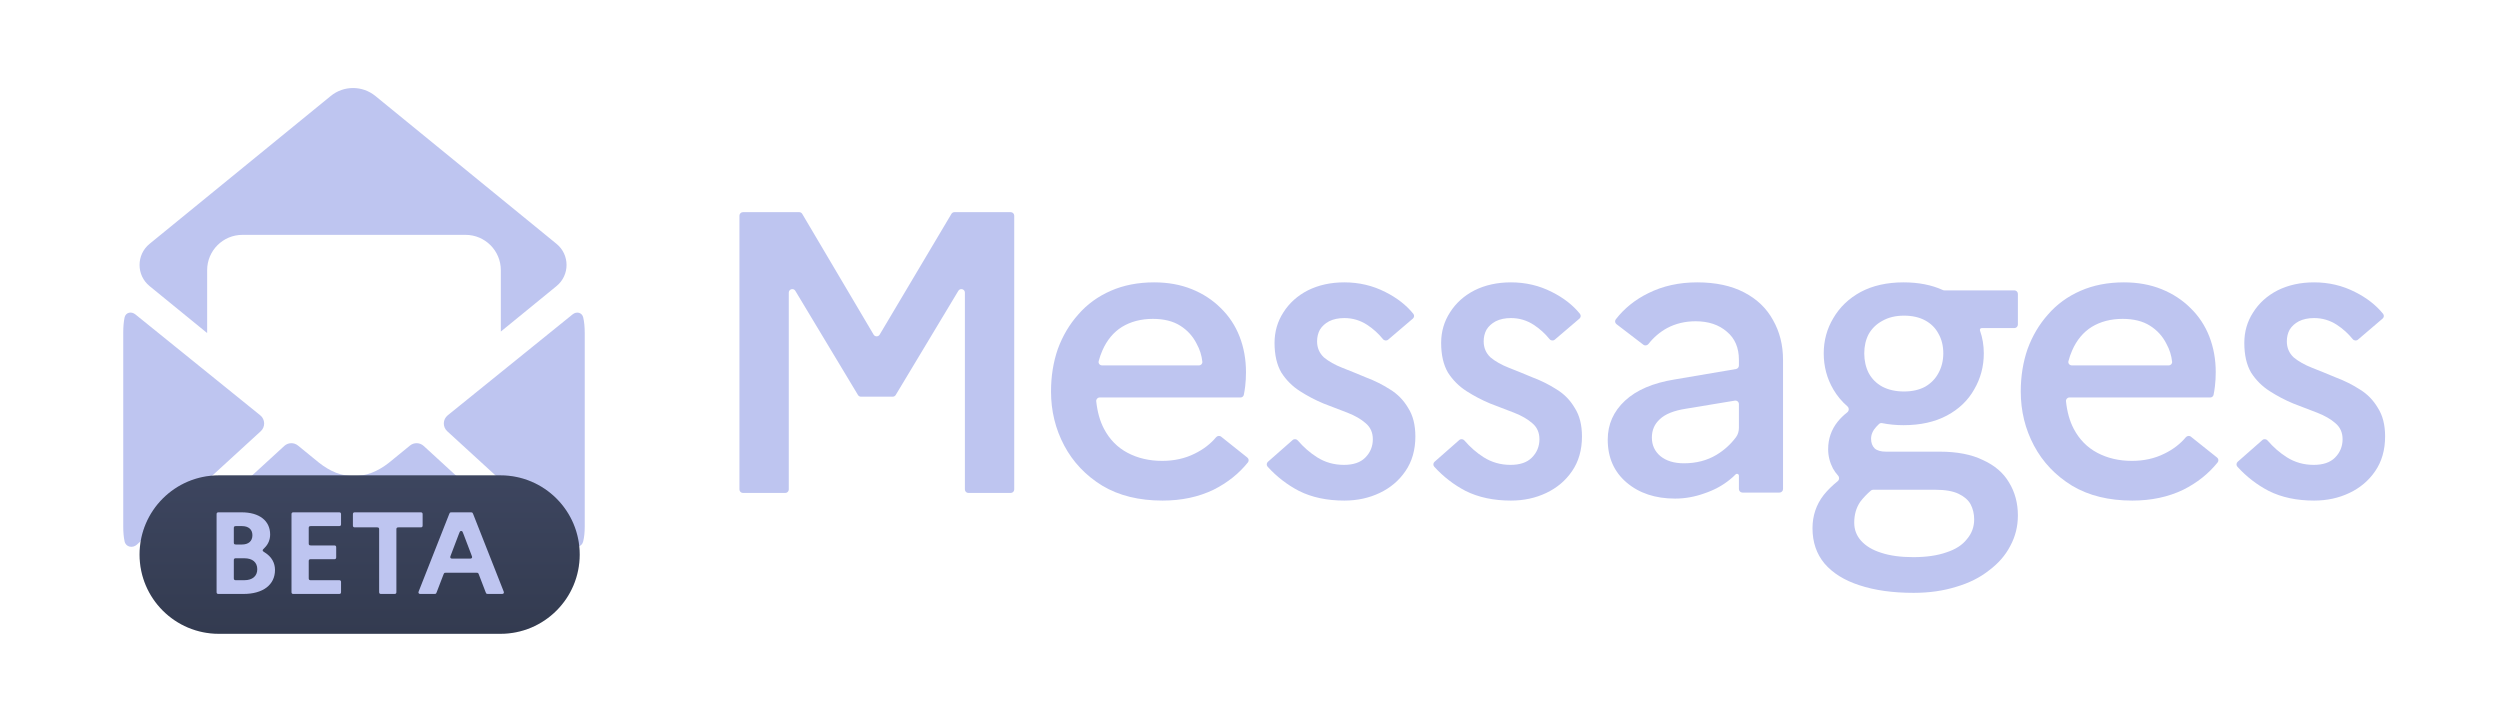
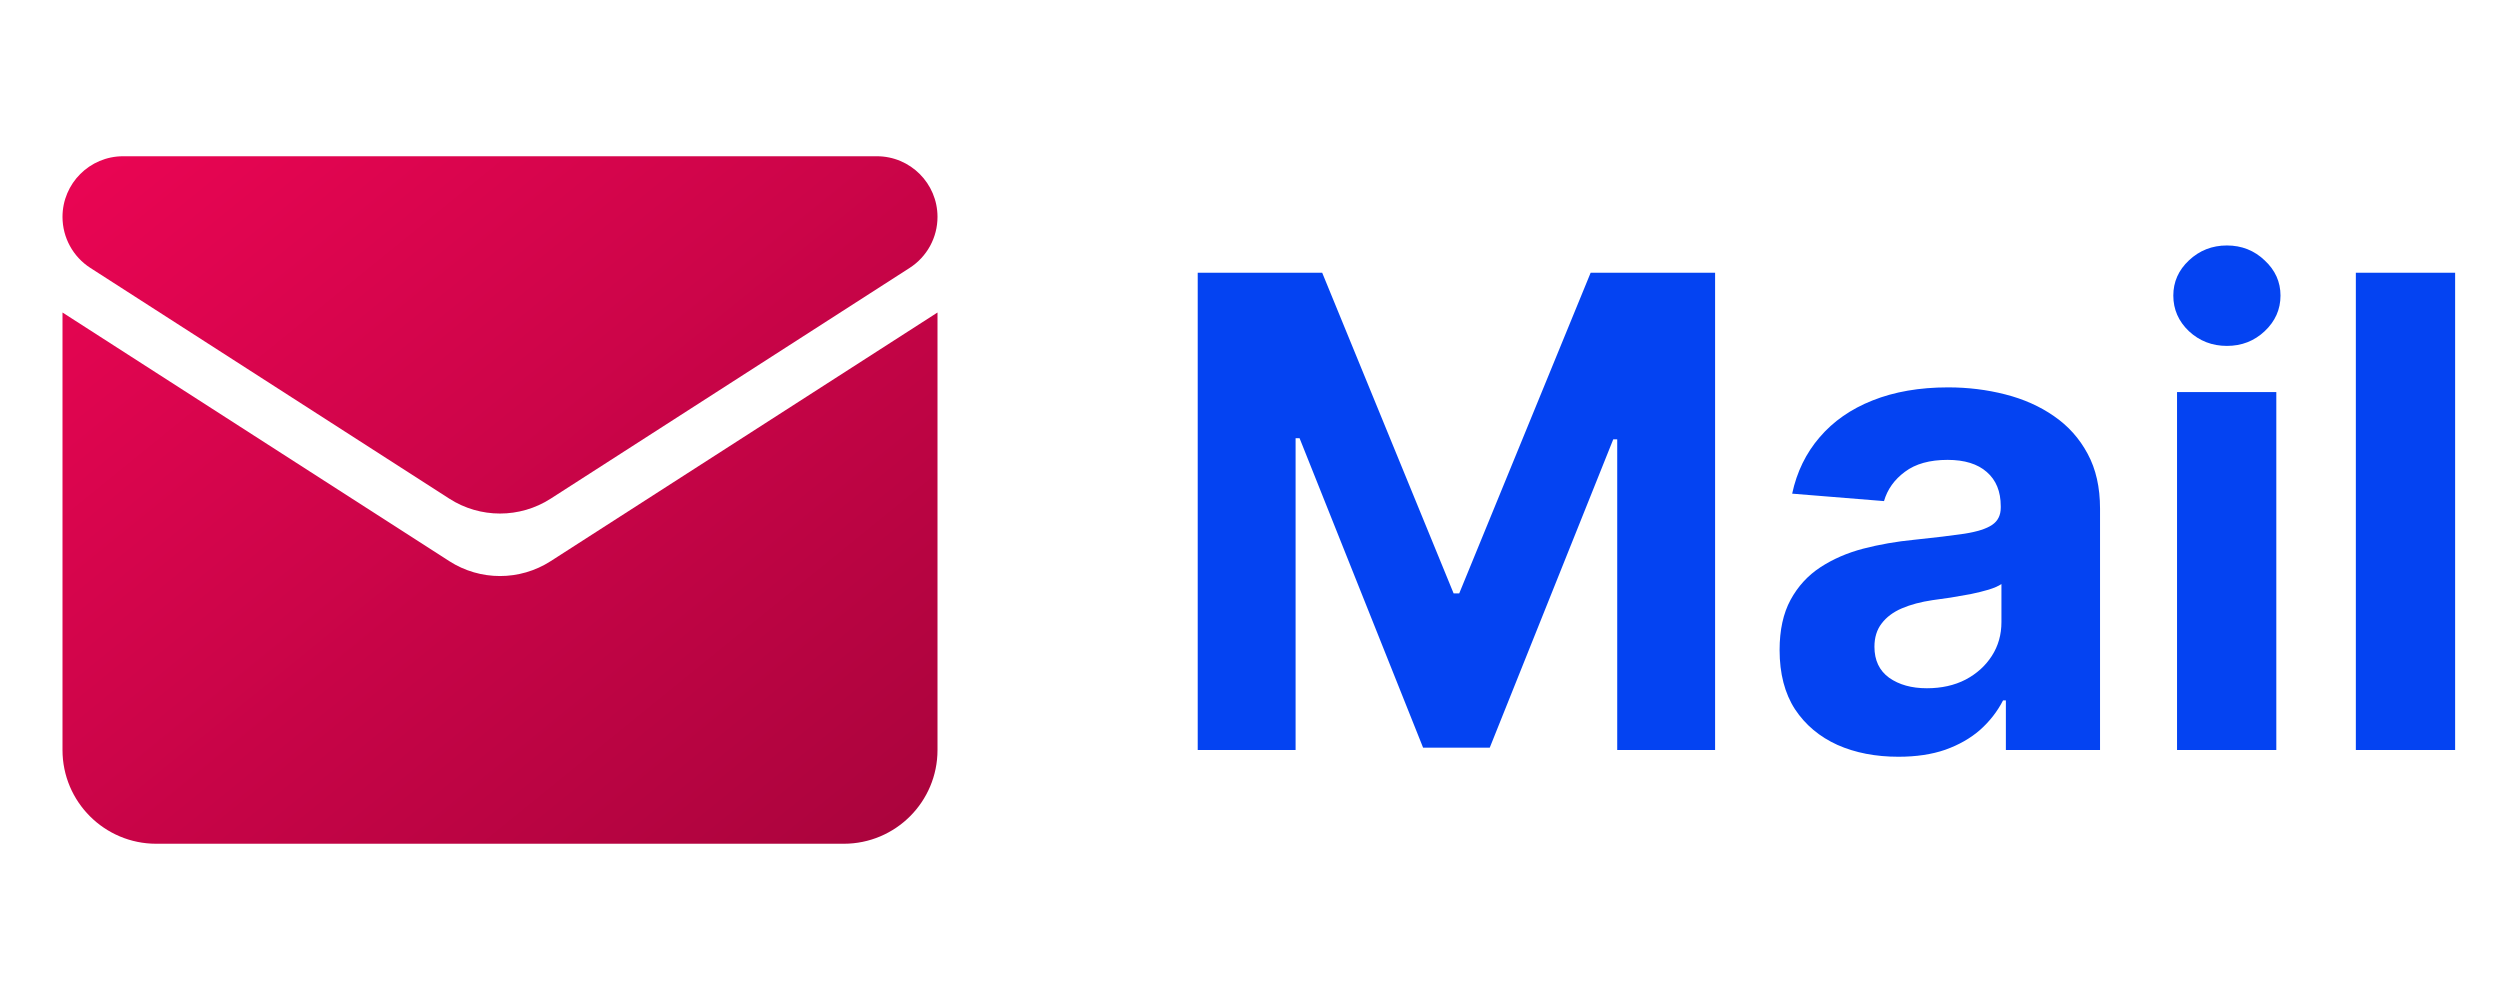
- <svg xmlns="http://www.w3.org/2000/svg" width="142" height="40" viewBox="0 0 142 40" fill="none">
-   <path d="M7.778 30.933C7.532 31.158 7.145 31.075 7.076 30.749C7.025 30.51 7 30.231 7 29.912V18.915C7 18.57 7.025 18.274 7.076 18.029C7.144 17.741 7.46 17.672 7.69 17.858L14.783 23.59C15.066 23.819 15.079 24.247 14.811 24.493L7.778 30.933ZM10.085 33C9.687 33 9.332 32.96 9.021 32.881C9 32.875 8.98 32.87 8.961 32.864C8.587 32.76 8.538 32.307 8.825 32.044L16.147 25.33C16.365 25.13 16.697 25.12 16.926 25.308L18.113 26.276C18.432 26.529 18.758 26.721 19.091 26.854C19.424 26.98 19.761 27.043 20.101 27.043C20.441 27.043 20.778 26.98 21.111 26.854C21.452 26.721 21.781 26.529 22.1 26.276L23.286 25.308C23.516 25.12 23.848 25.13 24.066 25.33L31.388 32.044C31.674 32.307 31.626 32.759 31.251 32.862C31.228 32.868 31.205 32.874 31.181 32.881C30.877 32.96 30.526 33 30.128 33H10.085ZM33.126 30.749C33.058 31.068 32.678 31.156 32.438 30.935L25.402 24.493C25.133 24.247 25.147 23.819 25.43 23.59L32.526 17.855C32.75 17.674 33.06 17.748 33.126 18.029C33.184 18.274 33.213 18.57 33.213 18.915V29.912C33.213 30.231 33.184 30.51 33.126 30.749Z" fill="#BEC5F0" />
-   <path d="M11.766 18.918L8.496 16.25C7.737 15.63 7.737 14.47 8.496 13.85L18.786 5.452C19.524 4.849 20.583 4.849 21.321 5.452L31.61 13.85C32.37 14.47 32.37 15.63 31.61 16.25L28.447 18.832V15.345C28.447 14.238 27.549 13.34 26.443 13.34H13.77C12.663 13.34 11.766 14.238 11.766 15.345V18.918Z" fill="#BEC5F0" />
-   <rect x="7.927" y="27" width="25" height="9" rx="4.5" fill="#333B50" />
-   <rect x="7.927" y="27" width="25" height="9" rx="4.5" fill="url(#paint0_linear_6809_2429)" fill-opacity="0.1" />
-   <path d="M12.45 33.736C12.398 33.736 12.372 33.736 12.352 33.727C12.335 33.718 12.321 33.705 12.312 33.688C12.302 33.669 12.302 33.644 12.302 33.594V29.243C12.302 29.193 12.302 29.168 12.312 29.149C12.321 29.132 12.335 29.118 12.352 29.11C12.372 29.1 12.398 29.1 12.45 29.1H13.723C14.73 29.1 15.344 29.577 15.344 30.358C15.344 30.648 15.239 30.907 15.037 31.107C14.966 31.178 14.93 31.213 14.924 31.236C14.917 31.262 14.919 31.274 14.931 31.297C14.942 31.319 14.983 31.345 15.066 31.398C15.425 31.628 15.62 31.97 15.62 32.372C15.62 33.22 14.937 33.736 13.826 33.736H12.45ZM13.744 29.882H13.43C13.378 29.882 13.352 29.882 13.332 29.891C13.315 29.9 13.3 29.913 13.291 29.93C13.281 29.949 13.281 29.974 13.281 30.024V30.786C13.281 30.835 13.281 30.86 13.291 30.88C13.3 30.896 13.315 30.91 13.332 30.918C13.352 30.928 13.378 30.928 13.43 30.928H13.744C14.116 30.928 14.337 30.736 14.337 30.398C14.337 30.074 14.116 29.882 13.744 29.882ZM13.882 31.71H13.43C13.378 31.71 13.352 31.71 13.332 31.719C13.315 31.728 13.3 31.741 13.291 31.758C13.281 31.777 13.281 31.802 13.281 31.852V32.812C13.281 32.862 13.281 32.887 13.291 32.906C13.3 32.923 13.315 32.937 13.332 32.945C13.352 32.955 13.378 32.955 13.43 32.955H13.882C14.337 32.955 14.613 32.723 14.613 32.332C14.613 31.935 14.337 31.71 13.882 31.71Z" fill="#BEC5F0" />
-   <path d="M16.705 33.736C16.653 33.736 16.627 33.736 16.607 33.727C16.59 33.718 16.576 33.705 16.567 33.688C16.557 33.669 16.557 33.644 16.557 33.594V29.243C16.557 29.193 16.557 29.168 16.567 29.149C16.576 29.132 16.59 29.118 16.607 29.11C16.627 29.1 16.653 29.1 16.705 29.1H19.223C19.275 29.1 19.301 29.1 19.321 29.11C19.338 29.118 19.352 29.132 19.361 29.149C19.371 29.168 19.371 29.193 19.371 29.243V29.739C19.371 29.789 19.371 29.814 19.361 29.833C19.352 29.85 19.338 29.863 19.321 29.872C19.301 29.882 19.275 29.882 19.223 29.882H17.685C17.633 29.882 17.607 29.882 17.587 29.891C17.57 29.9 17.555 29.913 17.546 29.93C17.536 29.949 17.536 29.974 17.536 30.024V30.839C17.536 30.889 17.536 30.913 17.546 30.933C17.555 30.949 17.57 30.963 17.587 30.971C17.607 30.981 17.633 30.981 17.685 30.981H18.947C18.999 30.981 19.025 30.981 19.045 30.991C19.062 30.999 19.076 31.013 19.085 31.03C19.096 31.049 19.096 31.074 19.096 31.124V31.62C19.096 31.67 19.096 31.695 19.085 31.714C19.076 31.731 19.062 31.744 19.045 31.753C19.025 31.763 18.999 31.763 18.947 31.763H17.685C17.633 31.763 17.607 31.763 17.587 31.772C17.57 31.781 17.555 31.794 17.546 31.811C17.536 31.83 17.536 31.855 17.536 31.905V32.812C17.536 32.862 17.536 32.887 17.546 32.906C17.555 32.923 17.57 32.937 17.587 32.945C17.607 32.955 17.633 32.955 17.685 32.955H19.223C19.275 32.955 19.301 32.955 19.321 32.965C19.338 32.973 19.352 32.987 19.361 33.004C19.371 33.023 19.371 33.047 19.371 33.097V33.594C19.371 33.644 19.371 33.669 19.361 33.688C19.352 33.705 19.338 33.718 19.321 33.727C19.301 33.736 19.275 33.736 19.223 33.736H16.705Z" fill="#BEC5F0" />
-   <path d="M20.194 29.954C20.142 29.954 20.116 29.954 20.096 29.945C20.078 29.936 20.064 29.923 20.055 29.906C20.045 29.887 20.045 29.862 20.045 29.812V29.243C20.045 29.193 20.045 29.168 20.055 29.149C20.064 29.132 20.078 29.118 20.096 29.11C20.116 29.1 20.142 29.1 20.194 29.1H23.857C23.909 29.1 23.935 29.1 23.955 29.11C23.972 29.118 23.986 29.132 23.995 29.149C24.005 29.168 24.005 29.193 24.005 29.243V29.812C24.005 29.862 24.005 29.887 23.995 29.906C23.986 29.923 23.972 29.936 23.955 29.945C23.935 29.954 23.909 29.954 23.857 29.954H22.663C22.612 29.954 22.586 29.954 22.566 29.964C22.548 29.973 22.534 29.986 22.525 30.003C22.515 30.022 22.515 30.047 22.515 30.097V33.594C22.515 33.644 22.515 33.669 22.505 33.688C22.496 33.705 22.482 33.718 22.465 33.727C22.445 33.736 22.419 33.736 22.367 33.736H21.684C21.632 33.736 21.606 33.736 21.586 33.727C21.569 33.718 21.554 33.705 21.546 33.688C21.535 33.669 21.535 33.644 21.535 33.594V30.097C21.535 30.047 21.535 30.022 21.525 30.003C21.516 29.986 21.502 29.973 21.485 29.964C21.465 29.954 21.439 29.954 21.387 29.954H20.194Z" fill="#BEC5F0" />
-   <path d="M23.94 33.736C23.867 33.736 23.831 33.736 23.808 33.722C23.788 33.709 23.774 33.689 23.768 33.667C23.762 33.641 23.775 33.608 23.801 33.543L25.517 29.192C25.53 29.159 25.536 29.142 25.548 29.13C25.558 29.119 25.57 29.111 25.584 29.106C25.6 29.1 25.619 29.1 25.656 29.1H26.734C26.771 29.1 26.789 29.1 26.805 29.106C26.819 29.111 26.832 29.119 26.842 29.13C26.853 29.142 26.86 29.159 26.873 29.192L28.588 33.543C28.614 33.608 28.627 33.641 28.621 33.667C28.616 33.689 28.601 33.709 28.581 33.722C28.558 33.736 28.522 33.736 28.45 33.736H27.726C27.689 33.736 27.67 33.736 27.654 33.73C27.64 33.725 27.628 33.717 27.618 33.706C27.606 33.694 27.6 33.677 27.587 33.643L27.196 32.624C27.183 32.591 27.177 32.574 27.166 32.561C27.156 32.55 27.143 32.542 27.129 32.537C27.113 32.531 27.094 32.531 27.057 32.531H25.332C25.295 32.531 25.276 32.531 25.26 32.537C25.246 32.542 25.234 32.55 25.224 32.561C25.212 32.574 25.206 32.591 25.193 32.624L24.802 33.643C24.789 33.677 24.783 33.694 24.772 33.706C24.762 33.717 24.749 33.725 24.735 33.73C24.719 33.736 24.7 33.736 24.663 33.736H23.94ZM25.605 31.538C25.581 31.602 25.568 31.635 25.575 31.66C25.58 31.683 25.594 31.703 25.614 31.715C25.637 31.73 25.673 31.73 25.745 31.73H26.645C26.716 31.73 26.752 31.73 26.775 31.715C26.795 31.703 26.809 31.683 26.815 31.66C26.821 31.635 26.809 31.602 26.784 31.538L26.334 30.354C26.291 30.241 26.27 30.185 26.238 30.169C26.211 30.155 26.178 30.155 26.151 30.169C26.12 30.185 26.098 30.241 26.055 30.354L25.605 31.538Z" fill="#BEC5F0" />
-   <path fill-rule="evenodd" clip-rule="evenodd" d="M108.123 16.038C108.976 16.038 109.72 16.185 110.356 16.475C110.383 16.487 110.412 16.493 110.441 16.493H114.416C114.527 16.493 114.616 16.583 114.616 16.693V18.435C114.616 18.546 114.527 18.635 114.416 18.635H112.559C112.489 18.635 112.44 18.706 112.463 18.773C112.607 19.182 112.68 19.614 112.68 20.071C112.68 20.815 112.497 21.499 112.133 22.121C111.783 22.744 111.267 23.238 110.584 23.603C109.9 23.967 109.08 24.15 108.123 24.15C107.69 24.15 107.284 24.111 106.905 24.034C106.843 24.021 106.778 24.037 106.731 24.08C106.674 24.132 106.621 24.185 106.573 24.241C106.376 24.453 106.277 24.681 106.277 24.924C106.277 25.152 106.346 25.334 106.482 25.471C106.619 25.592 106.832 25.654 107.12 25.654H110.174C111.161 25.654 111.981 25.813 112.634 26.132C113.302 26.436 113.796 26.861 114.115 27.407C114.449 27.954 114.616 28.578 114.616 29.277C114.616 29.899 114.472 30.477 114.184 31.008C113.91 31.54 113.507 32.003 112.976 32.398C112.459 32.808 111.837 33.12 111.107 33.332C110.378 33.56 109.573 33.674 108.692 33.674C107.508 33.674 106.482 33.53 105.616 33.242C104.766 32.968 104.105 32.558 103.634 32.011C103.178 31.464 102.95 30.795 102.95 30.005C102.95 29.291 103.163 28.661 103.588 28.114C103.806 27.842 104.07 27.581 104.38 27.333C104.477 27.254 104.485 27.106 104.401 27.013C104.29 26.889 104.194 26.755 104.112 26.611C103.93 26.261 103.839 25.897 103.839 25.517C103.839 24.924 104.021 24.4 104.386 23.945C104.534 23.761 104.714 23.586 104.925 23.42C105.033 23.336 105.037 23.171 104.933 23.081C104.615 22.805 104.348 22.486 104.135 22.121C103.77 21.499 103.588 20.815 103.588 20.071C103.588 19.342 103.77 18.673 104.135 18.066C104.499 17.443 105.016 16.95 105.685 16.585C106.368 16.221 107.181 16.038 108.123 16.038ZM106.394 27.818C106.347 27.818 106.301 27.834 106.266 27.865C106.038 28.061 105.836 28.273 105.662 28.501C105.434 28.835 105.32 29.231 105.32 29.687C105.32 30.082 105.449 30.424 105.707 30.712C105.98 31.016 106.361 31.244 106.847 31.396C107.348 31.563 107.956 31.646 108.67 31.646C109.414 31.646 110.044 31.555 110.561 31.372C111.077 31.205 111.464 30.955 111.723 30.62C111.996 30.301 112.133 29.929 112.133 29.504C112.133 29.185 112.064 28.896 111.928 28.638C111.791 28.395 111.563 28.198 111.244 28.046C110.925 27.894 110.485 27.818 109.923 27.818H106.394ZM108.146 17.929C107.675 17.929 107.264 18.027 106.915 18.225C106.581 18.407 106.323 18.658 106.141 18.977C105.974 19.296 105.89 19.661 105.89 20.071C105.89 20.481 105.974 20.854 106.141 21.188C106.323 21.522 106.581 21.78 106.915 21.962C107.264 22.144 107.675 22.236 108.146 22.236C108.616 22.236 109.019 22.144 109.354 21.962C109.688 21.765 109.938 21.507 110.105 21.188C110.288 20.854 110.379 20.481 110.379 20.071C110.379 19.645 110.288 19.273 110.105 18.954C109.938 18.635 109.688 18.385 109.354 18.202C109.019 18.02 108.616 17.929 108.146 17.929Z" fill="#BEC5F0" />
-   <path fill-rule="evenodd" clip-rule="evenodd" d="M65.554 16.038C66.344 16.038 67.057 16.167 67.695 16.425C68.333 16.683 68.88 17.041 69.336 17.496C69.807 17.952 70.164 18.491 70.407 19.113C70.65 19.736 70.772 20.413 70.772 21.142C70.772 21.415 70.757 21.681 70.727 21.94C70.705 22.127 70.678 22.29 70.648 22.429C70.629 22.517 70.55 22.577 70.46 22.577H62.462C62.346 22.577 62.254 22.676 62.266 22.791C62.33 23.395 62.476 23.917 62.706 24.355C63.025 24.962 63.473 25.418 64.05 25.722C64.627 26.026 65.281 26.178 66.01 26.178C66.693 26.178 67.309 26.041 67.856 25.768C68.348 25.528 68.753 25.218 69.071 24.838C69.144 24.751 69.273 24.733 69.362 24.804L70.849 25.989C70.933 26.056 70.949 26.179 70.882 26.263C70.367 26.905 69.715 27.423 68.926 27.818C68.075 28.228 67.111 28.433 66.032 28.433C64.695 28.433 63.556 28.152 62.614 27.59C61.673 27.013 60.951 26.253 60.45 25.312C59.949 24.37 59.698 23.345 59.698 22.236C59.698 21.37 59.827 20.565 60.085 19.821C60.358 19.076 60.746 18.423 61.247 17.861C61.748 17.283 62.364 16.836 63.093 16.517C63.822 16.198 64.642 16.038 65.554 16.038ZM65.485 18.112C64.817 18.112 64.233 18.263 63.731 18.567C63.245 18.87 62.873 19.319 62.614 19.911C62.531 20.098 62.462 20.299 62.405 20.515C62.373 20.638 62.468 20.754 62.595 20.754H68.101C68.214 20.754 68.305 20.66 68.294 20.548C68.256 20.188 68.148 19.846 67.969 19.524C67.756 19.099 67.445 18.756 67.035 18.498C66.625 18.24 66.108 18.112 65.485 18.112Z" fill="#BEC5F0" />
-   <path d="M76.359 16.038C77.195 16.038 77.97 16.221 78.684 16.585C79.348 16.917 79.88 17.332 80.28 17.828C80.345 17.909 80.331 18.027 80.252 18.095L78.848 19.293C78.759 19.368 78.625 19.352 78.552 19.262C78.293 18.943 77.995 18.673 77.658 18.453C77.263 18.195 76.83 18.066 76.359 18.066C76.025 18.066 75.736 18.127 75.493 18.248C75.265 18.37 75.091 18.529 74.97 18.727C74.864 18.924 74.81 19.144 74.81 19.387C74.81 19.752 74.939 20.056 75.197 20.299C75.471 20.527 75.82 20.724 76.245 20.891C76.671 21.058 77.119 21.24 77.59 21.438C78.076 21.62 78.532 21.848 78.957 22.121C79.382 22.38 79.724 22.73 79.982 23.17C80.256 23.595 80.392 24.134 80.393 24.787C80.393 25.562 80.202 26.223 79.822 26.77C79.458 27.301 78.972 27.712 78.364 28C77.757 28.289 77.088 28.433 76.359 28.433C75.372 28.433 74.513 28.251 73.784 27.886C73.112 27.536 72.518 27.077 72.001 26.508C71.927 26.427 71.936 26.302 72.018 26.229L73.422 24.994C73.507 24.919 73.638 24.93 73.713 25.017C74.043 25.4 74.409 25.719 74.81 25.973C75.265 26.262 75.775 26.405 76.337 26.405C76.868 26.405 77.271 26.269 77.544 25.995C77.832 25.707 77.977 25.358 77.977 24.948C77.977 24.568 77.84 24.263 77.566 24.035C77.308 23.808 76.967 23.611 76.542 23.444C76.117 23.277 75.661 23.101 75.175 22.919C74.704 22.722 74.255 22.486 73.83 22.213C73.405 21.94 73.056 21.59 72.782 21.164C72.524 20.724 72.395 20.162 72.394 19.479C72.394 18.841 72.561 18.263 72.895 17.746C73.23 17.215 73.694 16.797 74.286 16.493C74.894 16.19 75.585 16.038 76.359 16.038Z" fill="#BEC5F0" />
-   <path d="M85.822 16.038C86.658 16.038 87.433 16.221 88.147 16.585C88.811 16.918 89.343 17.331 89.743 17.828C89.808 17.909 89.794 18.027 89.715 18.095L88.311 19.293C88.222 19.368 88.088 19.352 88.015 19.262C87.755 18.943 87.458 18.673 87.121 18.453C86.726 18.195 86.293 18.066 85.822 18.066C85.488 18.066 85.2 18.127 84.957 18.248C84.729 18.37 84.554 18.529 84.433 18.727C84.326 18.924 84.273 19.144 84.273 19.387C84.273 19.752 84.402 20.056 84.66 20.299C84.933 20.527 85.283 20.724 85.708 20.891C86.133 21.058 86.582 21.24 87.053 21.438C87.539 21.62 87.995 21.848 88.42 22.121C88.845 22.38 89.187 22.73 89.445 23.17C89.719 23.595 89.855 24.134 89.856 24.787C89.856 25.562 89.666 26.223 89.286 26.77C88.922 27.301 88.435 27.712 87.827 28C87.22 28.289 86.551 28.433 85.822 28.433C84.835 28.433 83.977 28.25 83.248 27.886C82.576 27.536 81.982 27.077 81.465 26.508C81.391 26.427 81.4 26.302 81.482 26.229L82.886 24.994C82.971 24.919 83.102 24.93 83.177 25.017C83.507 25.4 83.873 25.719 84.273 25.973C84.729 26.261 85.238 26.405 85.8 26.405C86.331 26.405 86.733 26.269 87.007 25.995C87.295 25.707 87.44 25.358 87.44 24.948C87.44 24.568 87.304 24.263 87.03 24.035C86.772 23.808 86.43 23.611 86.005 23.444C85.58 23.276 85.124 23.102 84.638 22.919C84.167 22.722 83.718 22.487 83.293 22.213C82.868 21.94 82.519 21.59 82.245 21.164C81.987 20.724 81.858 20.162 81.857 19.479C81.857 18.841 82.025 18.263 82.359 17.746C82.694 17.215 83.157 16.797 83.749 16.493C84.357 16.19 85.048 16.038 85.822 16.038Z" fill="#BEC5F0" />
-   <path fill-rule="evenodd" clip-rule="evenodd" d="M120.636 16.038C121.426 16.038 122.139 16.167 122.777 16.425C123.415 16.683 123.962 17.041 124.418 17.496C124.889 17.952 125.246 18.491 125.489 19.113C125.732 19.736 125.854 20.413 125.854 21.142C125.854 21.415 125.838 21.681 125.808 21.94C125.786 22.127 125.76 22.29 125.73 22.429C125.711 22.517 125.632 22.577 125.542 22.577H117.544C117.428 22.577 117.336 22.676 117.348 22.791C117.412 23.395 117.557 23.917 117.787 24.355C118.106 24.962 118.555 25.418 119.132 25.722C119.709 26.026 120.363 26.178 121.092 26.178C121.775 26.178 122.39 26.041 122.937 25.768C123.429 25.528 123.835 25.218 124.153 24.838C124.226 24.751 124.355 24.733 124.444 24.804L125.93 25.989C126.014 26.056 126.03 26.178 125.963 26.263C125.448 26.905 124.797 27.423 124.008 27.818C123.157 28.228 122.193 28.433 121.114 28.433C119.777 28.433 118.638 28.152 117.696 27.59C116.755 27.013 116.033 26.254 115.531 25.312C115.03 24.37 114.779 23.345 114.779 22.236C114.779 21.37 114.909 20.565 115.167 19.821C115.44 19.076 115.828 18.423 116.329 17.861C116.83 17.283 117.446 16.836 118.175 16.517C118.904 16.198 119.724 16.038 120.636 16.038ZM120.567 18.112C119.899 18.112 119.314 18.263 118.812 18.567C118.326 18.87 117.955 19.319 117.696 19.911C117.613 20.098 117.543 20.299 117.487 20.515C117.455 20.638 117.551 20.754 117.677 20.754H123.183C123.296 20.754 123.387 20.66 123.376 20.548C123.338 20.188 123.23 19.846 123.051 19.524C122.838 19.099 122.526 18.756 122.116 18.498C121.706 18.24 121.19 18.112 120.567 18.112Z" fill="#BEC5F0" />
-   <path d="M131.441 16.038C132.277 16.038 133.052 16.221 133.766 16.585C134.43 16.917 134.961 17.332 135.361 17.828C135.426 17.909 135.412 18.027 135.333 18.095L133.93 19.293C133.841 19.368 133.707 19.352 133.634 19.262C133.375 18.943 133.077 18.673 132.74 18.453C132.345 18.195 131.912 18.066 131.441 18.066C131.107 18.066 130.818 18.127 130.575 18.248C130.347 18.37 130.172 18.529 130.051 18.727C129.945 18.924 129.892 19.144 129.892 19.387C129.892 19.752 130.021 20.056 130.279 20.299C130.553 20.527 130.902 20.724 131.327 20.891C131.752 21.058 132.201 21.24 132.672 21.438C133.158 21.62 133.614 21.848 134.039 22.121C134.464 22.38 134.805 22.73 135.063 23.17C135.337 23.595 135.474 24.134 135.474 24.787C135.474 25.562 135.284 26.223 134.904 26.77C134.54 27.301 134.054 27.712 133.446 28C132.839 28.289 132.17 28.433 131.441 28.433C130.454 28.433 129.595 28.251 128.866 27.886C128.194 27.536 127.6 27.077 127.083 26.508C127.009 26.427 127.018 26.302 127.1 26.229L128.504 24.994C128.589 24.919 128.721 24.93 128.795 25.017C129.125 25.4 129.491 25.719 129.892 25.973C130.347 26.261 130.856 26.405 131.418 26.405C131.95 26.405 132.353 26.269 132.626 25.995C132.914 25.707 133.058 25.358 133.059 24.948C133.059 24.568 132.922 24.263 132.648 24.035C132.39 23.808 132.048 23.611 131.623 23.444C131.198 23.276 130.742 23.102 130.256 22.919C129.785 22.722 129.337 22.486 128.912 22.213C128.487 21.94 128.137 21.59 127.863 21.164C127.605 20.724 127.477 20.162 127.477 19.479C127.477 18.841 127.643 18.263 127.978 17.746C128.312 17.215 128.775 16.797 129.367 16.493C129.975 16.19 130.667 16.038 131.441 16.038Z" fill="#BEC5F0" />
-   <path fill-rule="evenodd" clip-rule="evenodd" d="M96.4 16.038C97.448 16.038 98.337 16.228 99.066 16.608C99.796 16.987 100.342 17.512 100.707 18.18C101.087 18.848 101.276 19.6 101.276 20.436V27.778C101.276 27.888 101.187 27.978 101.076 27.978H98.971C98.86 27.978 98.77 27.888 98.77 27.778V27.018C98.77 26.923 98.648 26.878 98.582 26.946C98.481 27.051 98.368 27.152 98.246 27.248C97.836 27.582 97.357 27.84 96.811 28.023C96.264 28.22 95.71 28.32 95.147 28.32C94.023 28.32 93.105 28.015 92.391 27.407C91.677 26.8 91.319 25.988 91.319 24.97C91.319 24.104 91.646 23.368 92.299 22.76C92.952 22.152 93.895 21.75 95.125 21.552L98.604 20.961C98.7 20.945 98.77 20.861 98.77 20.764V20.436C98.77 19.752 98.543 19.22 98.087 18.84C97.631 18.445 97.039 18.248 96.31 18.248C95.717 18.248 95.177 18.377 94.691 18.635C94.28 18.861 93.927 19.162 93.631 19.539C93.561 19.628 93.431 19.649 93.341 19.579L91.815 18.411C91.729 18.345 91.711 18.223 91.777 18.138C92.262 17.513 92.877 17.019 93.621 16.654C94.441 16.244 95.368 16.038 96.4 16.038ZM95.763 23.215C95.079 23.321 94.585 23.519 94.281 23.808C93.978 24.081 93.826 24.43 93.826 24.856C93.826 25.281 93.986 25.631 94.305 25.904C94.639 26.178 95.087 26.315 95.648 26.315C96.347 26.315 96.963 26.155 97.494 25.836C97.931 25.574 98.3 25.24 98.603 24.834C98.718 24.681 98.77 24.491 98.77 24.3V22.953C98.77 22.829 98.66 22.735 98.538 22.756L95.763 23.215Z" fill="#BEC5F0" />
-   <path d="M49.621 19.006C49.699 19.137 49.888 19.137 49.965 19.006L54.041 12.148C54.078 12.087 54.143 12.05 54.213 12.05H57.408C57.519 12.05 57.608 12.14 57.608 12.25V27.8C57.608 27.911 57.519 28 57.408 28H55.006C54.895 28 54.806 27.911 54.806 27.8V16.621C54.806 16.419 54.539 16.345 54.434 16.518L50.877 22.435C50.84 22.495 50.775 22.532 50.705 22.532H48.903C48.833 22.532 48.768 22.495 48.732 22.435L45.174 16.518C45.07 16.345 44.803 16.419 44.803 16.621V27.8C44.803 27.911 44.713 28 44.603 28H42.2C42.09 28 42 27.911 42 27.8V12.25C42 12.14 42.09 12.05 42.2 12.05H45.395C45.465 12.05 45.531 12.087 45.567 12.148L49.621 19.006Z" fill="#BEC5F0" />
+ <svg xmlns="http://www.w3.org/2000/svg" width="80" height="32" viewBox="0 0 80 32" fill="none">
+   <path d="M38.327 8.727H42.31L46.516 18.989H46.695L50.901 8.727H54.883V24H51.751V14.059H51.624L47.672 23.925H45.539L41.586 14.022H41.459V24H38.327V8.727ZM60.75 24.216C60.019 24.216 59.368 24.09 58.796 23.836C58.224 23.577 57.772 23.197 57.439 22.695C57.111 22.188 56.947 21.556 56.947 20.801C56.947 20.164 57.063 19.63 57.297 19.197C57.531 18.765 57.849 18.417 58.252 18.153C58.654 17.89 59.112 17.691 59.624 17.557C60.141 17.423 60.683 17.328 61.25 17.273C61.916 17.204 62.453 17.139 62.86 17.079C63.268 17.015 63.564 16.921 63.748 16.796C63.932 16.672 64.024 16.488 64.024 16.244V16.2C64.024 15.727 63.875 15.362 63.576 15.103C63.283 14.845 62.865 14.716 62.323 14.716C61.752 14.716 61.297 14.842 60.959 15.096C60.621 15.345 60.397 15.658 60.288 16.035L57.349 15.797C57.498 15.101 57.792 14.499 58.229 13.992C58.667 13.48 59.231 13.087 59.922 12.814C60.618 12.536 61.424 12.396 62.338 12.396C62.975 12.396 63.584 12.471 64.165 12.62C64.752 12.769 65.272 13 65.724 13.314C66.181 13.627 66.542 14.03 66.805 14.522C67.069 15.009 67.201 15.593 67.201 16.274V24H64.188V22.412H64.098C63.914 22.77 63.668 23.085 63.36 23.359C63.052 23.627 62.681 23.838 62.249 23.992C61.816 24.142 61.317 24.216 60.75 24.216ZM61.66 22.024C62.127 22.024 62.54 21.932 62.898 21.748C63.256 21.559 63.536 21.305 63.74 20.987C63.944 20.669 64.046 20.309 64.046 19.906V18.69C63.947 18.755 63.81 18.815 63.636 18.869C63.467 18.919 63.276 18.966 63.062 19.011C62.848 19.051 62.634 19.088 62.42 19.123C62.207 19.153 62.013 19.18 61.839 19.205C61.466 19.26 61.14 19.347 60.862 19.466C60.583 19.585 60.367 19.747 60.213 19.951C60.059 20.149 59.982 20.398 59.982 20.696C59.982 21.129 60.138 21.459 60.452 21.688C60.77 21.912 61.172 22.024 61.66 22.024ZM69.665 24V12.546H72.842V24H69.665ZM71.261 11.069C70.789 11.069 70.384 10.912 70.046 10.599C69.712 10.281 69.546 9.901 69.546 9.458C69.546 9.021 69.712 8.645 70.046 8.332C70.384 8.014 70.789 7.855 71.261 7.855C71.733 7.855 72.136 8.014 72.469 8.332C72.807 8.645 72.976 9.021 72.976 9.458C72.976 9.901 72.807 10.281 72.469 10.599C72.136 10.912 71.733 11.069 71.261 11.069ZM78.564 8.727V24H75.387V8.727H78.564Z" fill="#0443F2" />
+   <path d="M30 24C30 25.657 28.657 27 27 27H5C3.343 27 2 25.657 2 24V10L14.378 17.957C15.366 18.592 16.634 18.592 17.622 17.957L30 10V24Z" fill="url(#paint0_linear_89_52)" />
+   <path d="M28.059 5C29.131 5 30 5.869 30 6.941C30 7.601 29.664 8.216 29.109 8.573L17.622 15.957C16.634 16.592 15.366 16.592 14.378 15.957L2.891 8.573C2.336 8.216 2 7.601 2 6.941C2 5.869 2.869 5 3.941 5H28.059Z" fill="url(#paint1_linear_89_52)" />
  <defs>
-     <linearGradient id="paint0_linear_6809_2429" x1="20.427" y1="27" x2="20.427" y2="36" gradientUnits="userSpaceOnUse">
-       <stop stop-color="#94A3E5" />
-       <stop offset="1" stop-color="#333B50" />
+     <linearGradient id="paint0_linear_89_52" x1="2.667" y1="5.333" x2="23.552" y2="31.032" gradientUnits="userSpaceOnUse">
+       <stop stop-color="#E90553" />
+       <stop offset="1" stop-color="#AB043D" />
+     </linearGradient>
+     <linearGradient id="paint1_linear_89_52" x1="2.667" y1="5.333" x2="23.552" y2="31.032" gradientUnits="userSpaceOnUse">
+       <stop stop-color="#E90553" />
+       <stop offset="1" stop-color="#AB043D" />
    </linearGradient>
  </defs>
</svg>
